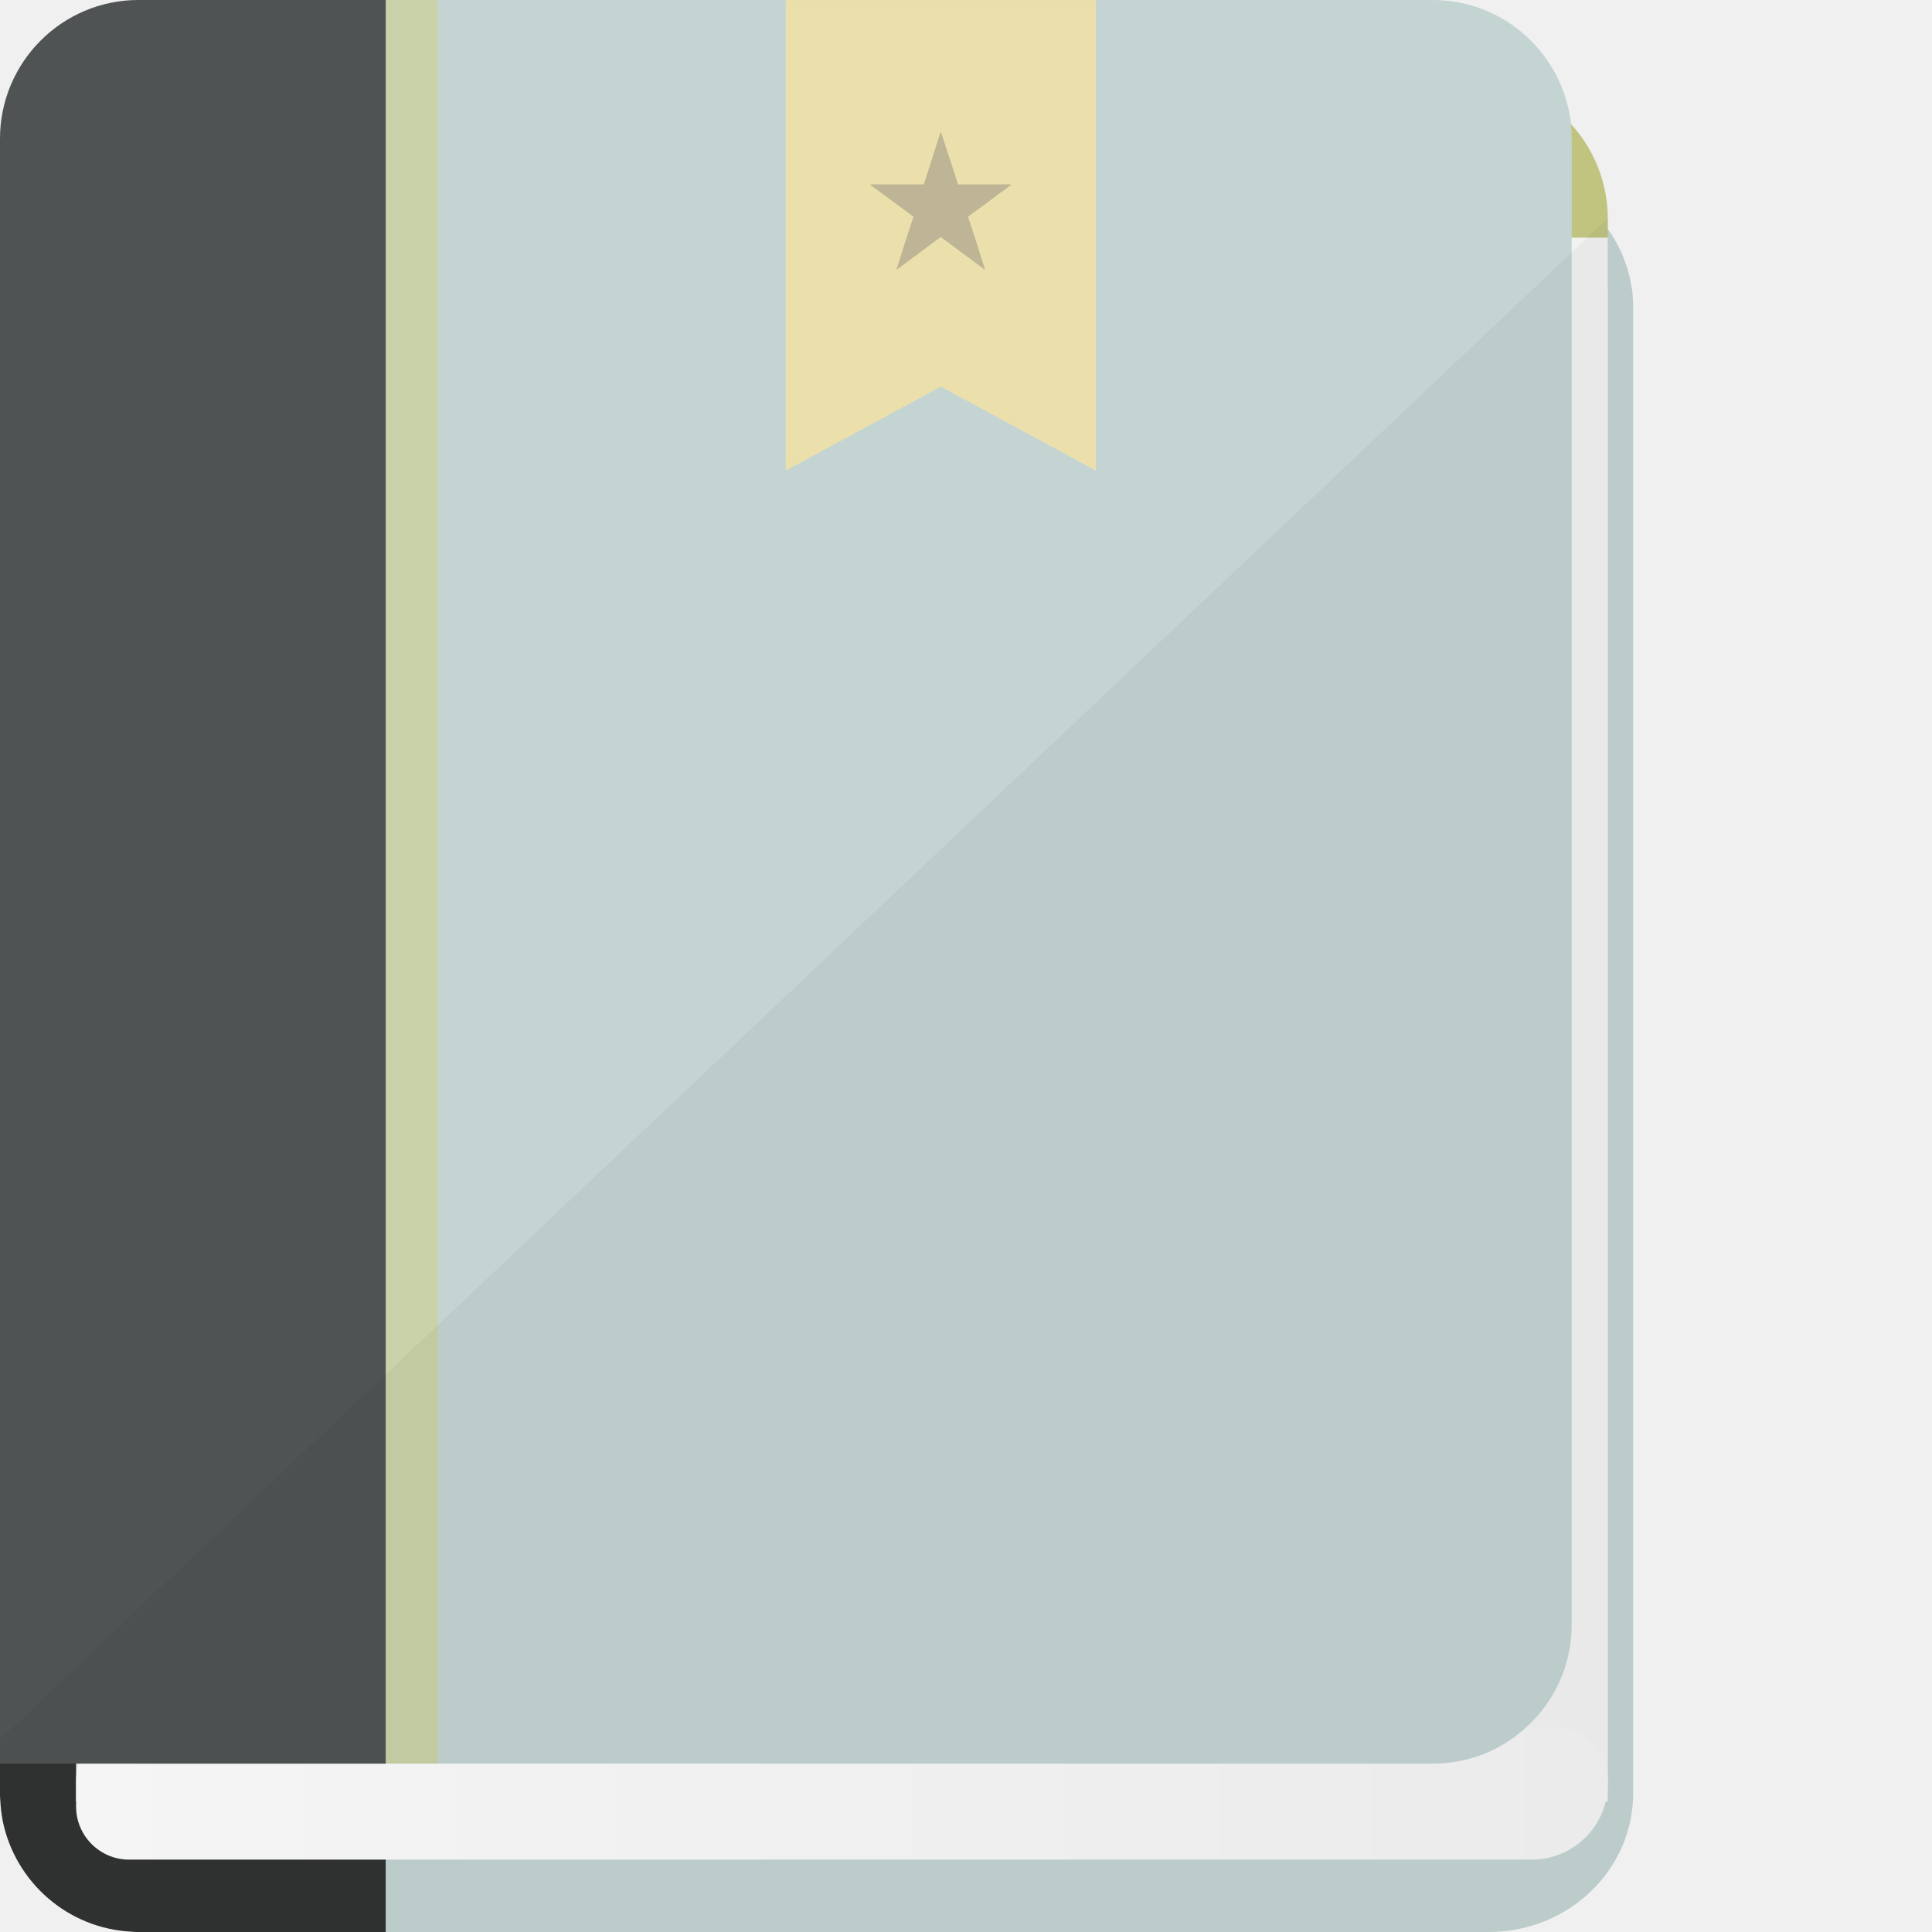
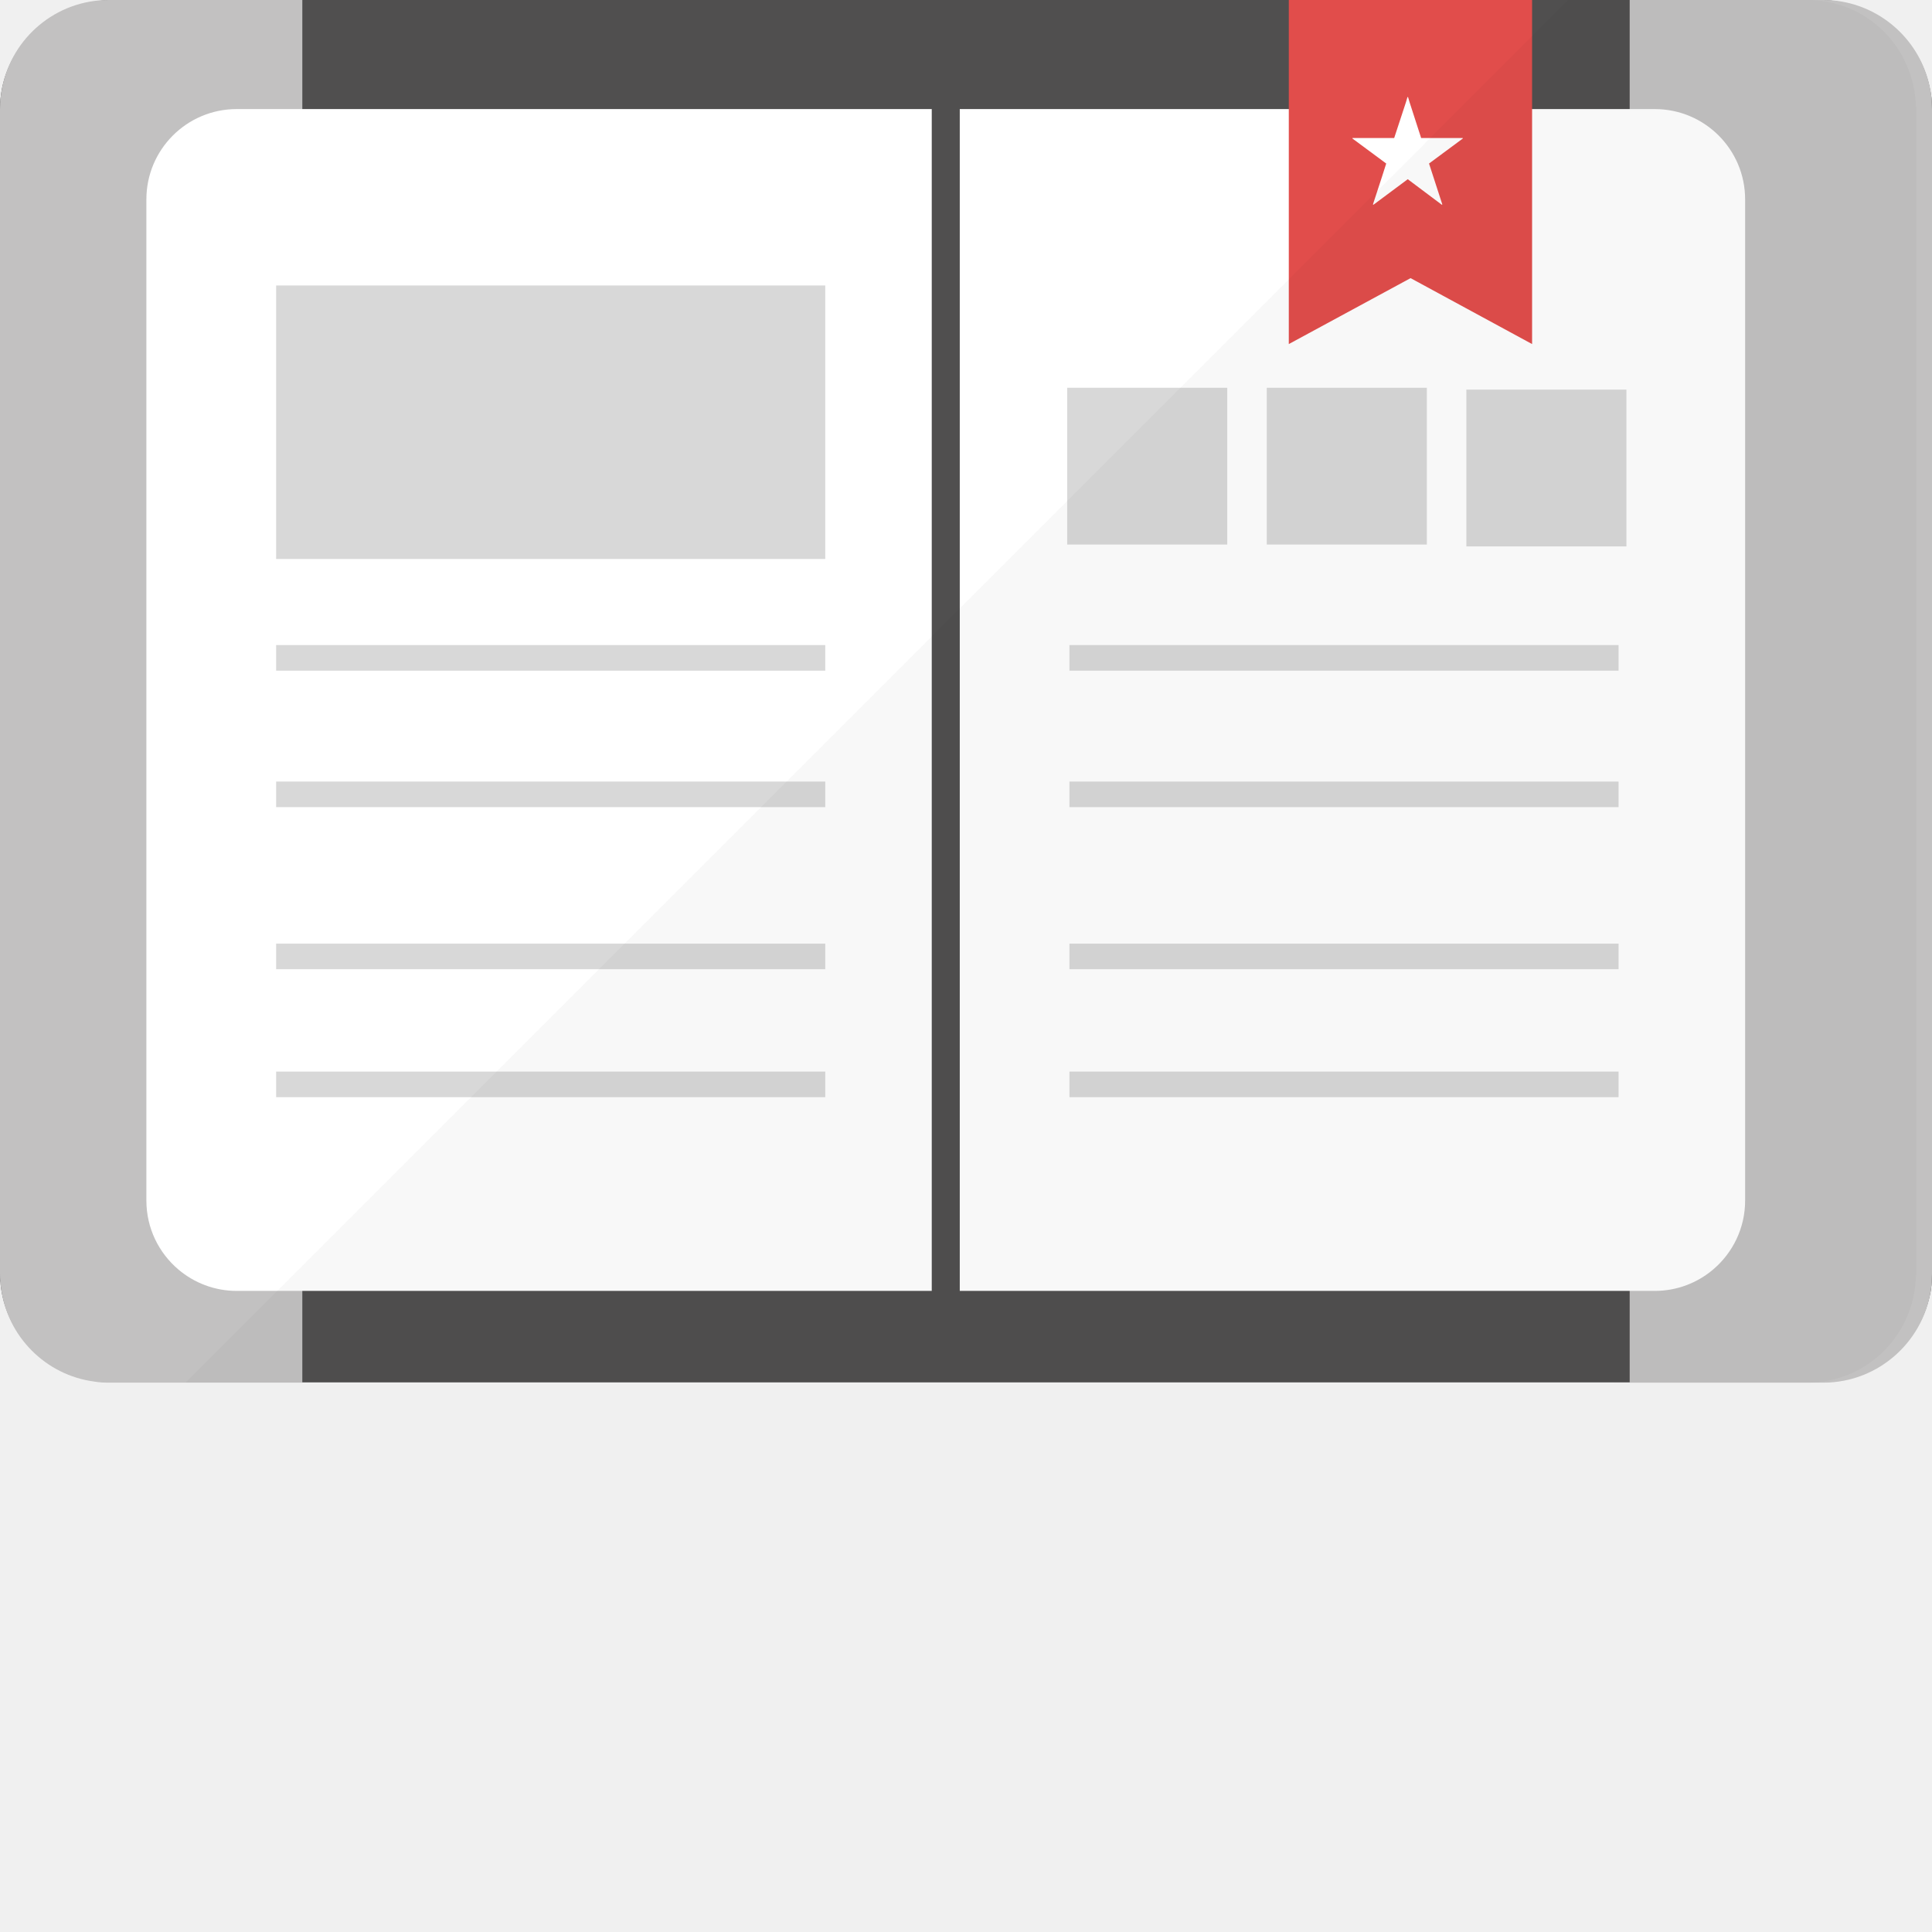
<svg xmlns="http://www.w3.org/2000/svg" version="1.1" id="_x36_" x="0px" y="0px" viewBox="0 0 512 512" style="enable-background:new 0 0 512 512;" xml:space="preserve">
  <g>
-     <path style="fill:#C3D4D3;" d="M432.802,81.441v393.827c0,20.277-17.119,36.732-38.31,36.732H38.311   c-1.164,0-2.327-0.083-3.491-0.166c-16.953-1.496-30.665-13.463-34.072-29.169c-0.332-1.829-0.582-3.657-0.665-5.568   C0,476.515,0,475.85,0,475.268V81.441c0-2.576,0.249-4.986,0.748-7.396c1.829-8.31,6.482-15.541,13.047-20.859   c2.327-1.829,4.82-3.491,7.645-4.737c5.069-2.41,10.803-3.74,16.87-3.74h356.181c8.144,0,15.79,2.41,22.023,6.648   c3.158,2.161,5.983,4.737,8.31,7.645c0.415,0.499,0.831,1.08,1.246,1.662c1.164,1.662,2.161,3.324,3.075,5.152   c0.333,0.665,0.665,1.33,0.915,1.995c0.914,2.243,1.662,4.571,2.078,6.98c0.166,0.748,0.332,1.496,0.415,2.327   C432.719,78.533,432.802,79.945,432.802,81.441z" />
-     <path style="fill:#313333;" d="M102.217,44.71V512H36.732c-0.582,0-1.247,0-1.829-0.083c-16.953-0.831-30.831-13.13-34.155-29.252   c-0.332-1.829-0.582-3.657-0.665-5.568C0,476.515,0,475.85,0,475.268V81.441c0-2.576,0.249-4.986,0.748-7.396   c1.745-8.56,6.482-16.039,13.047-21.358c2.41-1.829,4.986-3.491,7.812-4.654c3.387-1.601,7.155-2.445,11.045-2.883   c0.813-0.115,1.631-0.201,2.46-0.266c0.55-0.024,1.064-0.175,1.62-0.175H102.217z" />
-     <polygon style="fill:#B2536C;" points="188.857,234.29 152.091,216.052 115.325,234.29 115.325,44.716 188.857,44.716  " />
-     <path style="fill:#C1C47F;" d="M390.314,21.362h-270.67H55.945c-19.755,0-35.778,16.465-35.778,36.766v16.145   c0,20.3,16.023,36.766,35.778,36.766h63.699h270.67c19.755,0,35.778-16.465,35.778-36.766V58.128   C426.092,37.827,410.069,21.362,390.314,21.362z" />
-     <polygon style="fill:#F2F2F2;" points="426.092,62.979 119.644,62.979 20.167,62.979 20.167,477.437 119.644,477.437    426.092,477.437  " />
-     <linearGradient id="SVGID_1_" gradientUnits="userSpaceOnUse" x1="20.167" y1="475.275" x2="426.092" y2="475.275">
-       <stop offset="0" style="stop-color:#FFFFFF" />
-       <stop offset="0.995" style="stop-color:#F6F5F5" />
-     </linearGradient>
-     <path style="fill:url(#SVGID_1_);" d="M405.993,492.817H34.189c-7.712,0-14.023-6.31-14.023-14.023v-7.039   c0-7.712,6.31-14.023,14.023-14.023h377.88c7.712,0,14.023,6.31,14.023,14.023v0.962   C426.092,483.772,417.048,492.817,405.993,492.817z" />
-     <path style="fill:#C3D4D3;" d="M416.514,36.815v393.744c0,10.803-4.654,20.527-12.05,27.175c-6.482,6.066-15.208,9.64-24.765,9.64   H36.732c-5.152,0-9.973-1.08-14.377-2.992c-0.748-0.25-1.496-0.582-2.16-0.997c-2.244-1.164-4.405-2.493-6.399-4.072   c-0.25-0.25-0.582-0.415-0.831-0.665c-1.828-1.579-3.491-3.324-4.986-5.236C2.992,447.179,0,439.201,0,430.559V36.815   C0,16.454,16.454,0,36.732,0h342.967c18.948,0,34.654,14.377,36.649,32.992c0,0,0,0,0,0.083   C416.431,34.322,416.514,35.569,416.514,36.815z" />
-     <path style="fill:#C9D2A8;" d="M116.046,0.021v467.324H13.823V36.786c0-20.301,16.465-36.766,36.766-36.766H116.046z" />
-     <path style="fill:#505354;" d="M102.217,0v467.374H0V36.815C0,16.454,16.454,0,36.732,0H102.217z" />
-     <polygon style="fill:#EBE0AC;" points="290.413,124.714 249.322,102.459 208.231,124.714 208.231,0.021 290.413,0.021  " />
-     <path style="fill:#BDB595;" d="M267.925,48.865h-14.044l-1.33-4.155l-3.158-9.64h-0.166l-3.075,9.64l-1.33,4.155h-14.128v0.166   l11.385,8.394l-1.828,5.568l-2.659,8.394h0.166l11.302-8.394l0.249-0.166l0.249,0.166l11.302,8.394h0.166l-2.659-8.394   l-1.828-5.568l11.385-8.394V48.865z" />
-     <path style="opacity:0.04;fill:#040000;" d="M432.802,81.441v393.827c0,20.277-17.119,36.732-38.31,36.732H36.732   c-0.582,0-1.247,0-1.829-0.083c-16.953-0.831-30.831-13.13-34.155-29.252c-0.332-1.829-0.582-3.657-0.665-5.568   C0,476.515,0,475.85,0,475.268v-14.293l7.978-7.563l5.817-5.485l6.399-6.067l82.023-77.618l13.795-13.047l253.881-240.169   l46.621-44.128l4.072-3.906l4.238-3.989l1.246-1.163v2.825c1.164,1.662,2.161,3.324,3.075,5.152   c0.333,0.665,0.665,1.33,0.915,1.995c0.914,2.243,1.662,4.571,2.078,6.98c0.166,0.748,0.332,1.496,0.415,2.327   C432.719,78.533,432.802,79.945,432.802,81.441z" />
+     <g>
+       <g>
+         <path style="fill:#504F4F;" d="M512,28.891v308.708c0,0.986-0.071,1.973-0.141,2.959c-0.07,0.916-0.212,1.832-0.423,2.678     c-2.819,13.177-14.939,23.112-29.454,23.112H30.018c-1.762,0-3.523-0.141-5.214-0.423c-12.754-2.184-22.76-12.049-24.522-24.522     c-0.071-0.493-0.141-1.057-0.141-1.55C0,339.078,0,338.374,0,337.599V28.891c0-1.903,0.212-3.805,0.564-5.638     C3.312,10.006,15.502,0,30.018,0h451.964c1.057,0,2.184,0.071,3.241,0.141c1.057,0.141,2.044,0.282,3.1,0.493     c11.838,2.466,21.069,11.697,23.183,23.183c0.141,0.704,0.282,1.409,0.352,2.114C511.929,26.918,512,27.904,512,28.891z" />
+         <path style="fill:#C2C1C1;" d="M80.119,0v366.419H28.82c-1.268,0-2.537-0.071-3.805-0.282     c-12.895-1.691-23.042-11.909-24.733-24.733c-0.071-0.493-0.141-1.057-0.141-1.55C0,339.078,0,338.374,0,337.599V28.891     c0-1.903,0.212-3.805,0.564-5.638C3.171,10.006,14.798,0,28.82,0H80.119z" />
+         <path style="fill:#C2C1C1;" d="M512,28.891v308.708c0,0.986-0.071,1.973-0.141,2.959c-1.48,14.445-13.741,25.861-28.679,25.861     h-51.298V0h51.298c1.691,0,3.382,0.141,4.933,0.423c11.979,2.114,21.351,11.556,23.465,23.465     c0.141,0.705,0.211,1.339,0.282,2.043C511.929,26.918,512,27.904,512,28.891z" />
+       </g>
+       <g>
+         <path style="fill:#FFFFFF;" d="M246.925,28.905v313.198H62.734c-5.9,0-11.303-2.148-15.463-5.674     c-5.176-4.385-8.477-10.941-8.477-18.265V52.844c0-13.224,10.715-23.939,23.94-23.939H246.925z" />
+         <g>
+           <path style="fill:#FFFFFF;" d="M254.348,28.905v313.198h184.191c5.9,0,11.303-2.148,15.462-5.674      c5.176-4.385,8.477-10.941,8.477-18.265V52.844c0-13.224-10.715-23.939-23.94-23.939H254.348z" />
+         </g>
+       </g>
+       <polygon style="fill:#E14D4B;" points="406.02,0 406.02,91.182 373.818,73.707 341.545,91.182 341.545,0   " />
+       <path style="fill:#FFFFFF;" d="M387.656,36.571h-11.063v-0.07l-3.03-9.372l-0.423-1.409h-0.141l-0.423,1.409l-3.1,9.442h-11.063    v0.141l8.949,6.624l-1.127,3.523l-2.396,7.328l0.141,0.071l9.09-6.765l9.02,6.765l0.141-0.071l-3.523-10.851l8.949-6.624V36.571z" />
+       <rect x="73.178" y="75.654" style="fill:#D8D8D8;" width="145.522" height="72.479" />
+       <rect x="282.812" y="102.763" style="fill:#D8D8D8;" width="42.42" height="41.549" />
+       <rect x="335.706" y="102.763" style="fill:#D8D8D8;" width="42.42" height="41.549" />
+       <rect x="388.6" y="103.253" style="fill:#D8D8D8;" width="42.42" height="41.549" />
+       <rect x="73.178" y="170.951" style="fill:#D8D8D8;" width="145.522" height="6.782" />
+       <rect x="73.178" y="207.12" style="fill:#D8D8D8;" width="145.522" height="6.782" />
+       <rect x="73.178" y="250.071" style="fill:#D8D8D8;" width="145.522" height="6.782" />
+       <rect x="73.178" y="283.98" style="fill:#D8D8D8;" width="145.522" height="6.782" />
+       <g>
+         <rect x="283.411" y="170.951" style="fill:#D8D8D8;" width="145.522" height="6.782" />
+         <rect x="283.411" y="207.12" style="fill:#D8D8D8;" width="145.522" height="6.782" />
+         <rect x="283.411" y="250.071" style="fill:#D8D8D8;" width="145.522" height="6.782" />
+         <rect x="283.411" y="283.98" style="fill:#D8D8D8;" width="145.522" height="6.782" />
+       </g>
+     </g>
+     <path style="opacity:0.03;fill:#040000;" d="M507.842,28.82v308.708c0,0.423-0.141,0.704-0.141,1.127   c-0.563,14.868-12.402,26.988-27.199,27.693c-0.493,0.071-0.987,0.071-1.48,0.071h-51.369v-0.071H49.255l30.864-30.864   l44.746-44.745l6.764-6.765l27.129-27.129l6.764-6.765l36.149-36.149l6.835-6.835l45.873-45.873l30.934-30.934l27.552-27.552   l54.117-54.117l10.358-10.288v-0.071l9.372-9.372L406.02,9.583L415.603,0h63.419c3.805,0,7.399,0.775,10.781,2.114   c7.117,2.889,12.825,8.597,15.714,15.714c1.268,3.03,2.044,6.342,2.184,9.794C507.701,28.045,507.842,28.468,507.842,28.82z" />
  </g>
</svg>
